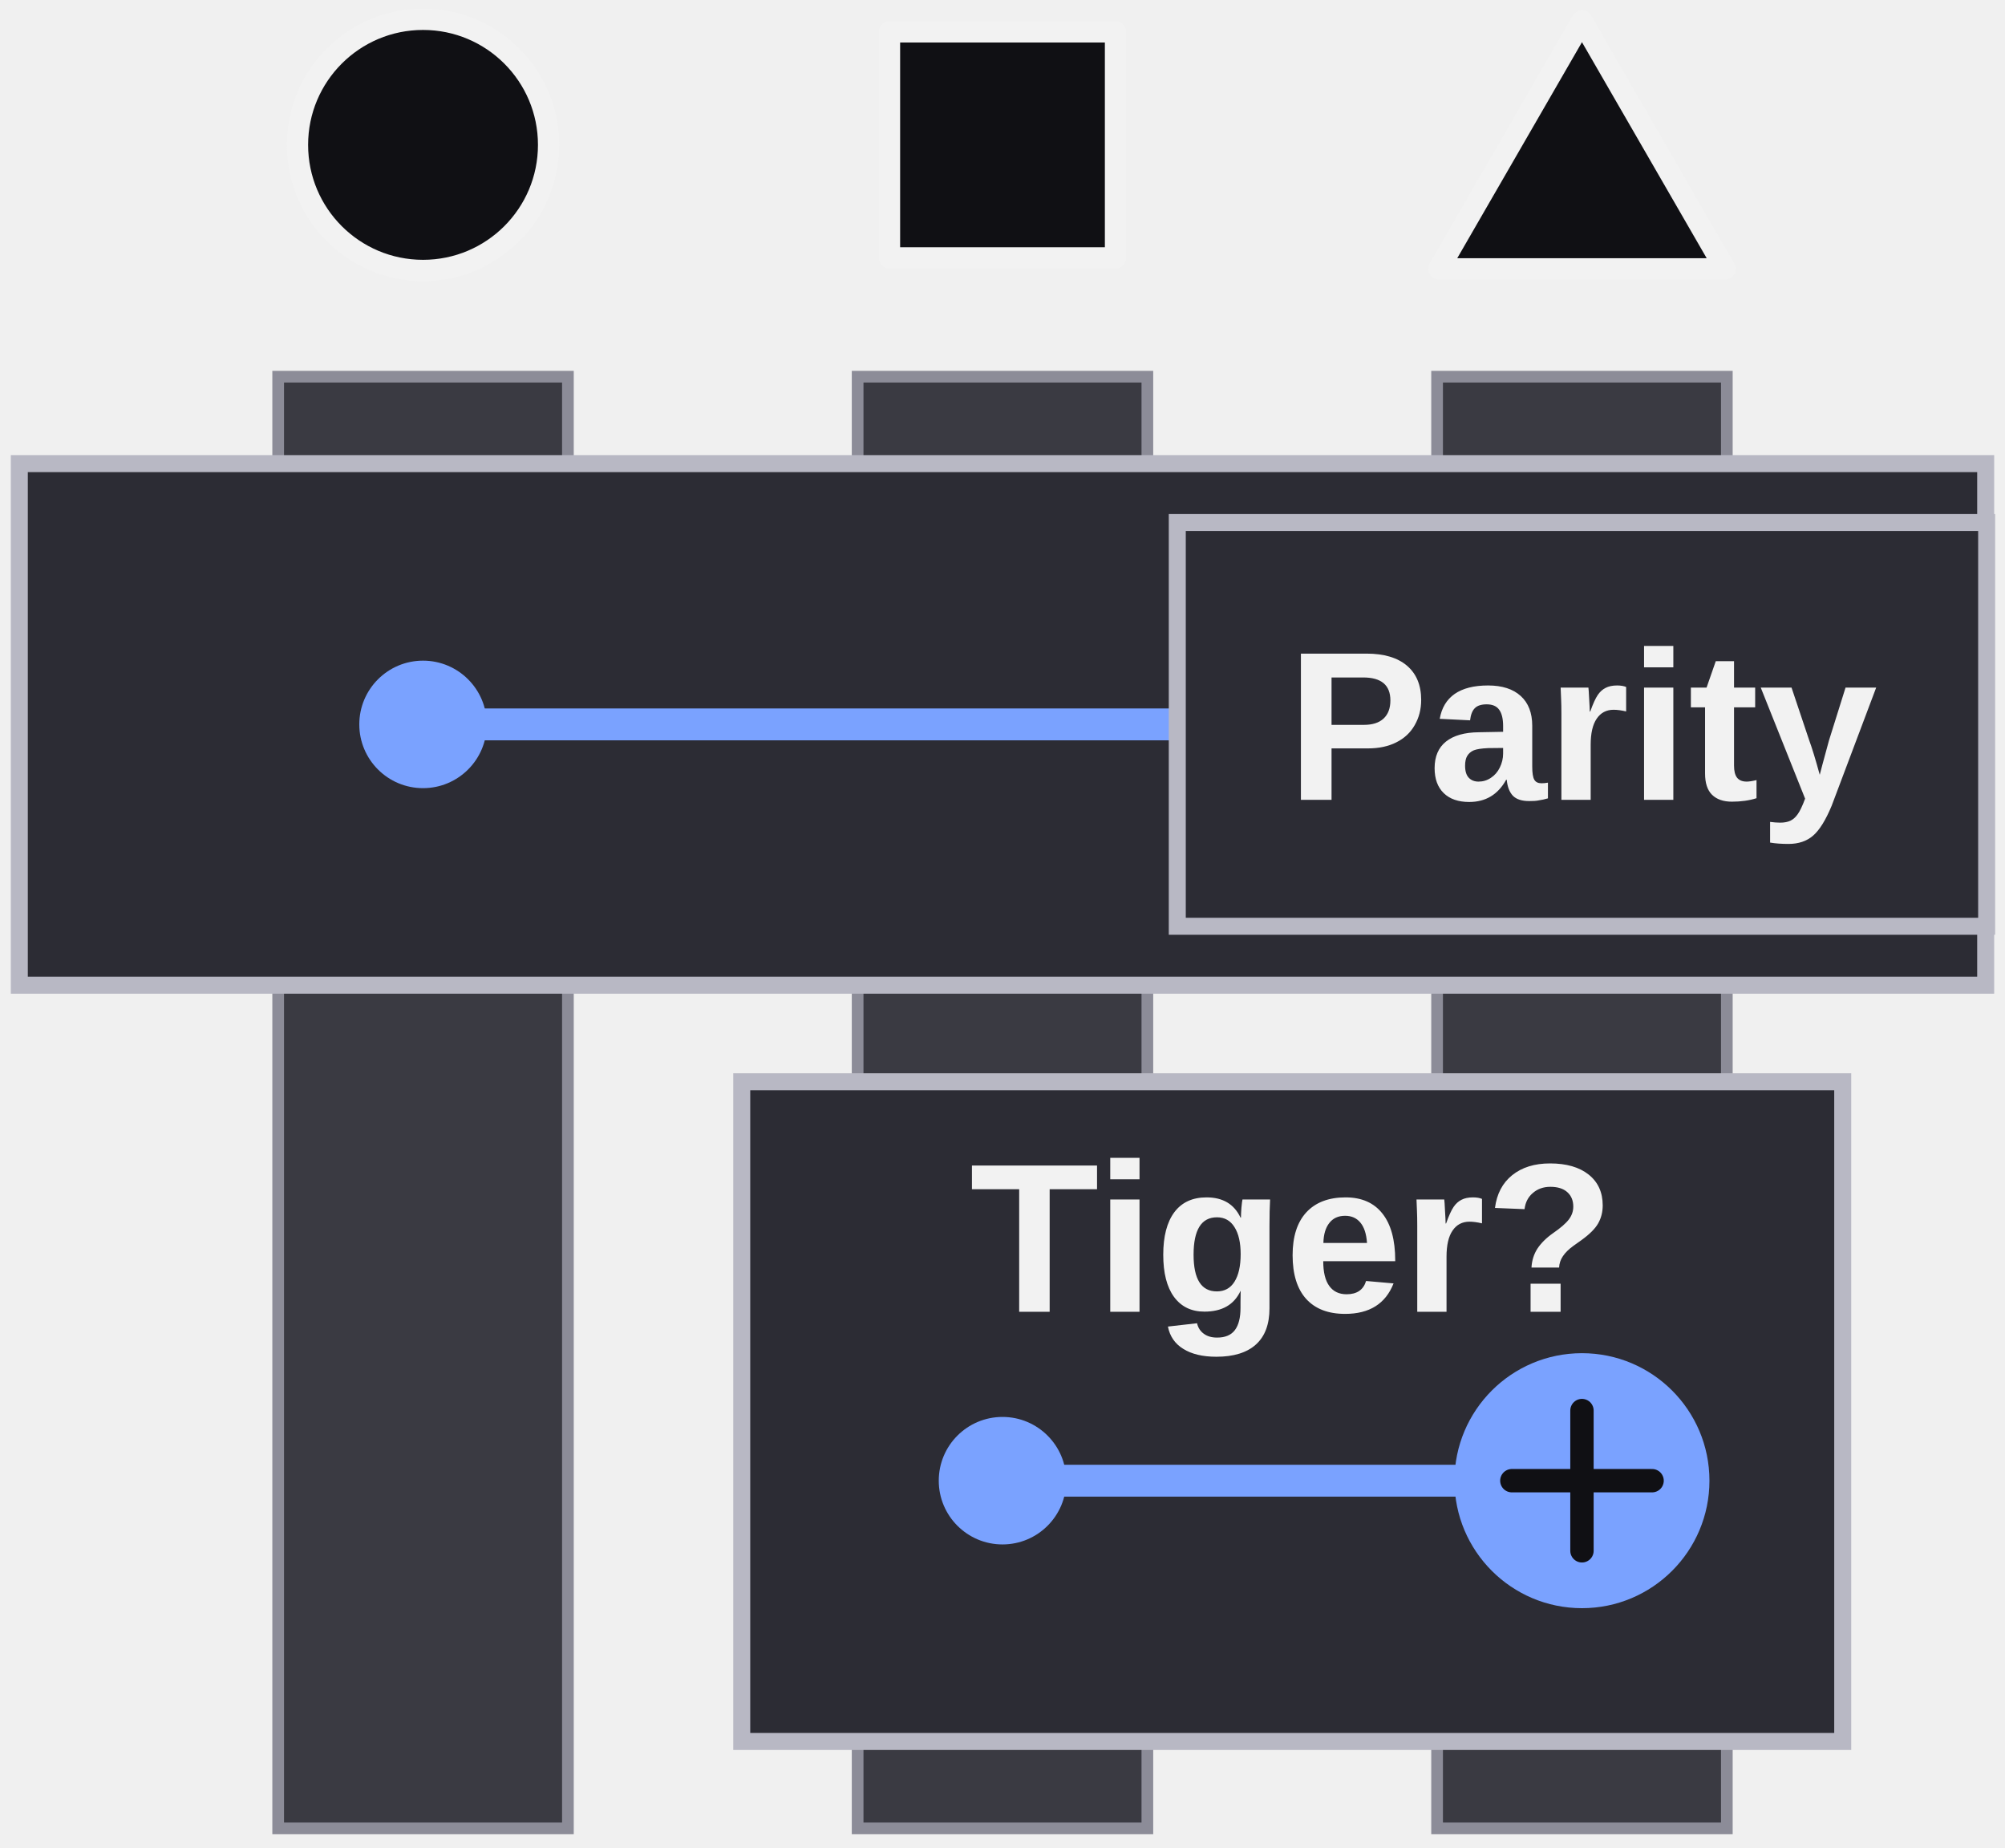
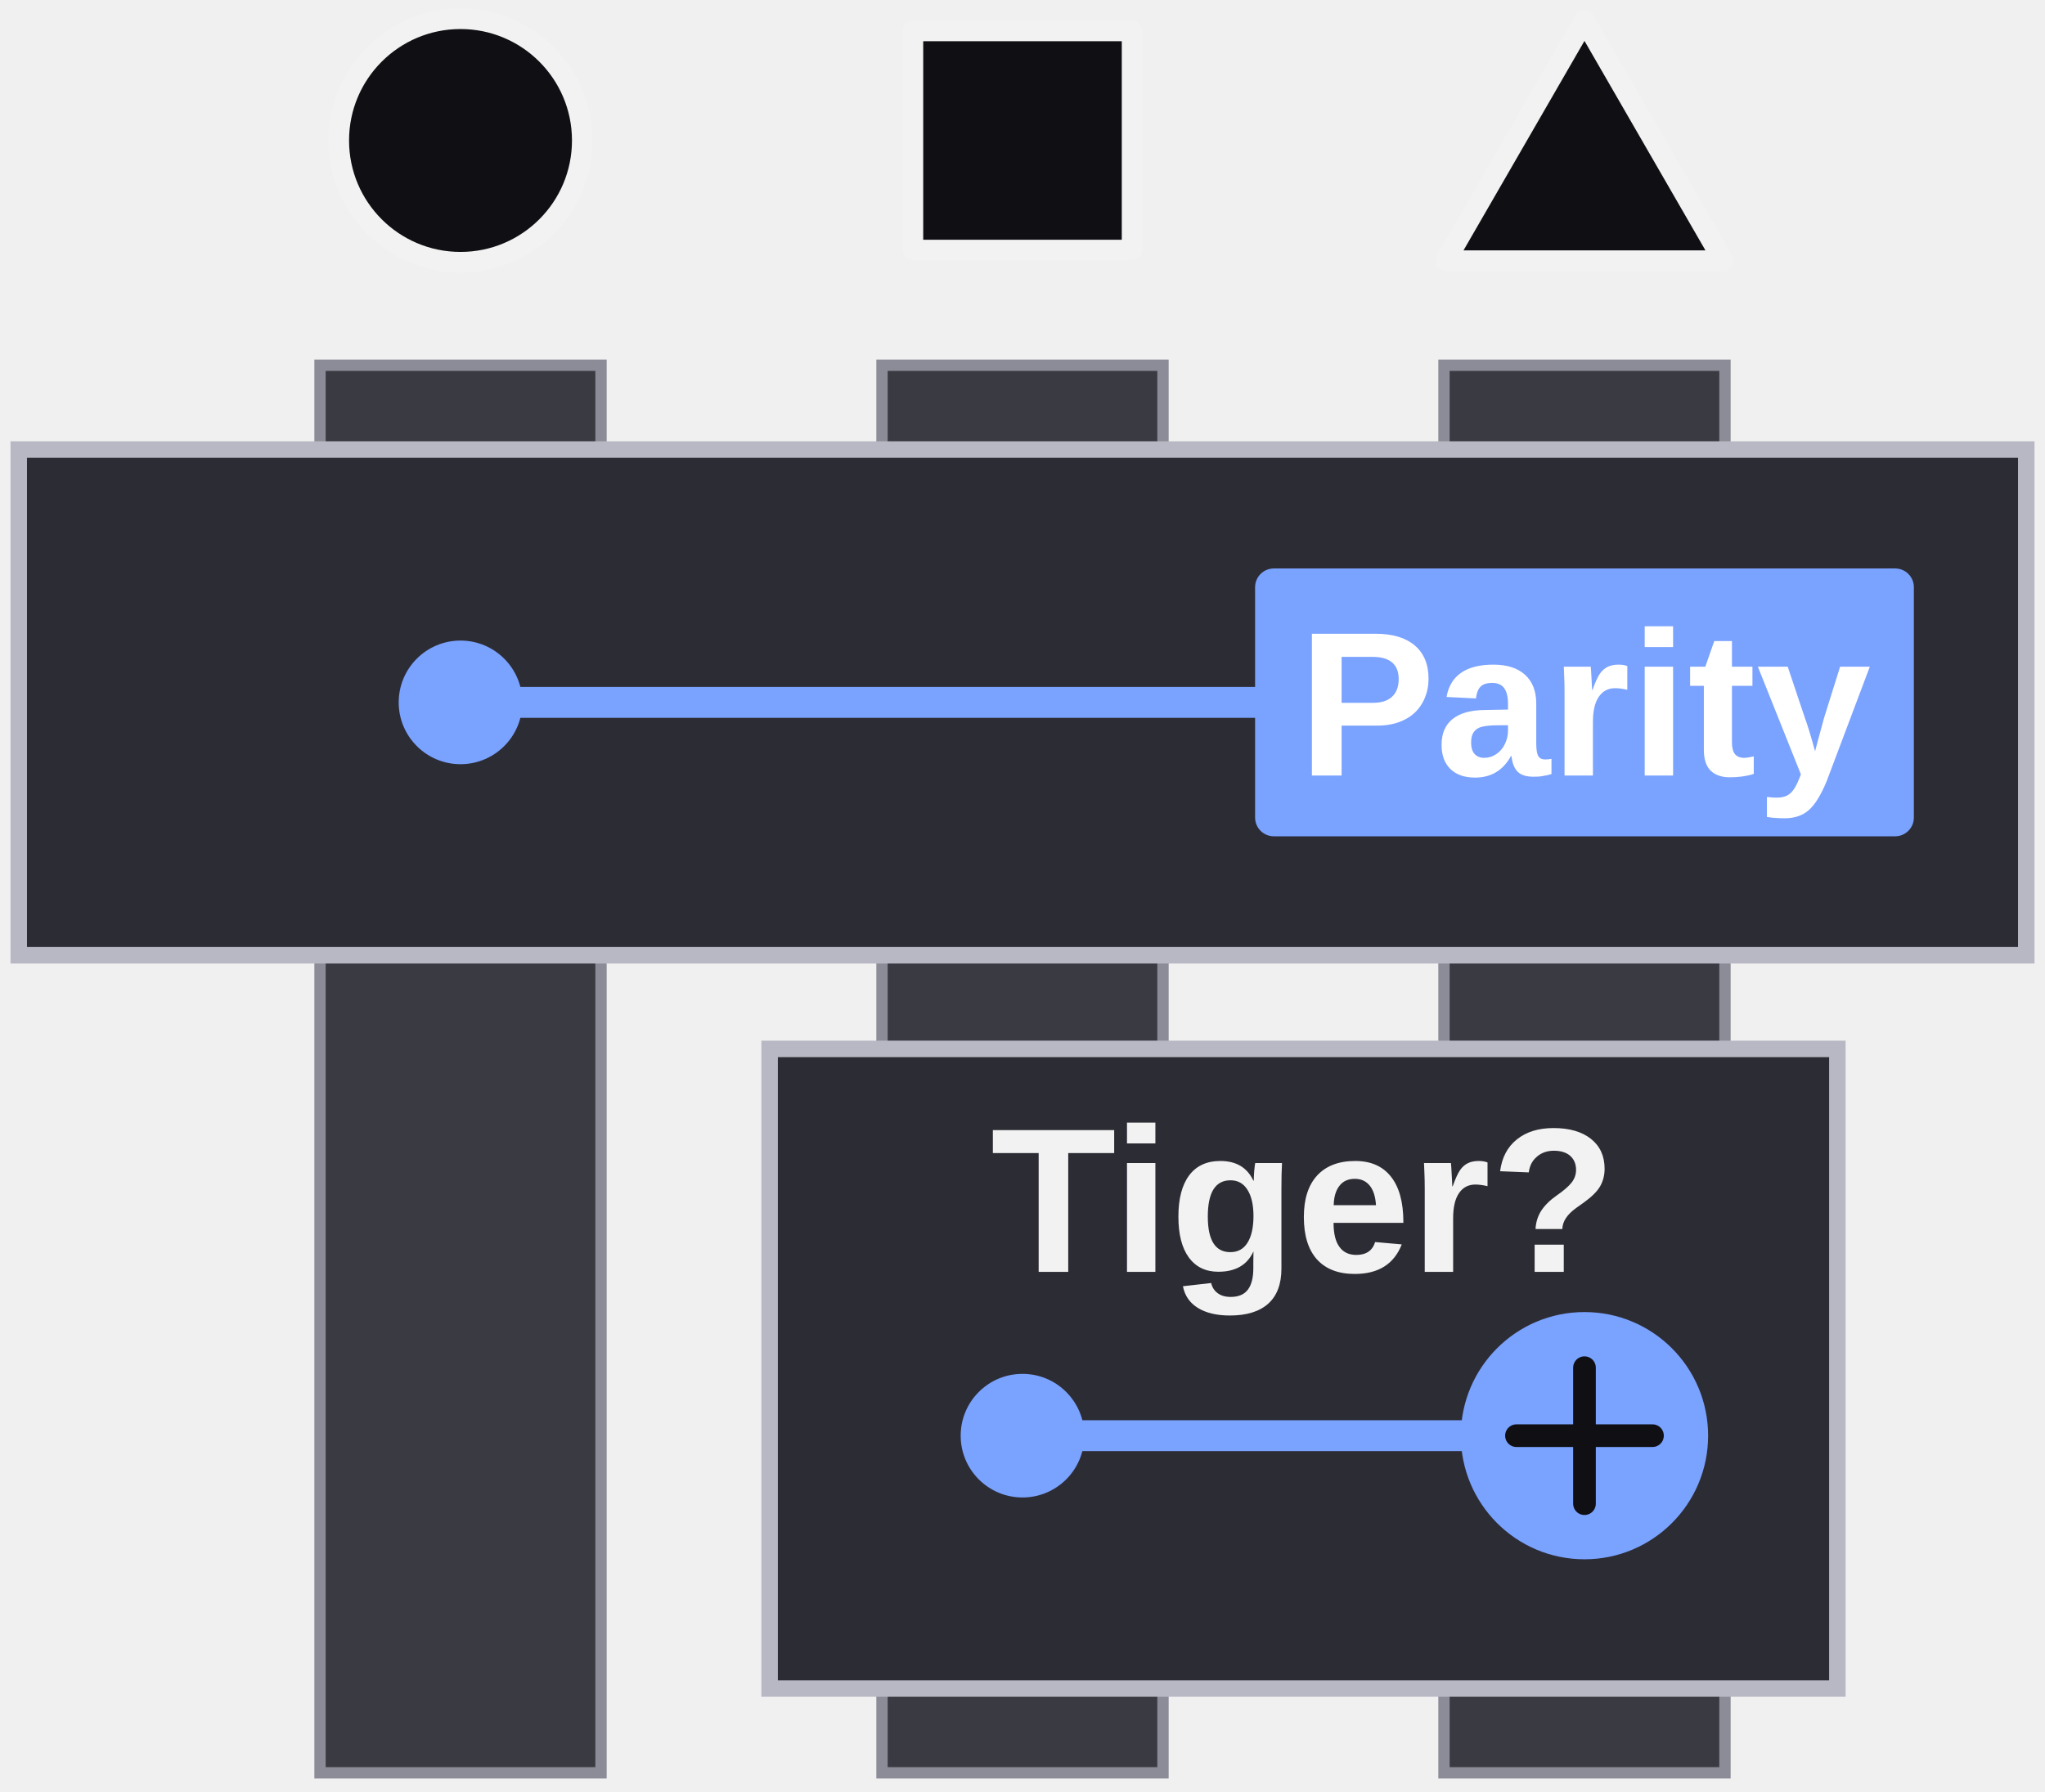
- <svg xmlns="http://www.w3.org/2000/svg" viewBox="-43.803 -2 207.606 191.3" width="207.606" height="191.3" shape-rendering="geometricPrecision">
+ <svg xmlns="http://www.w3.org/2000/svg" viewBox="-49.167 -2 218.335 191.3" width="218.335" height="191.3" shape-rendering="geometricPrecision">
  <g>
    <g data-key="pipe:1:n0">
      <rect x="-15" y="37" width="30" height="9" fill="#3a3a42" stroke="#8c8c98" stroke-width="1.21" />
    </g>
    <g data-key="pipe:1:controlled@1-3#0">
      <rect x="-15" y="100" width="30" height="87.3" fill="#3a3a42" stroke="#8c8c98" stroke-width="1.21" />
    </g>
    <g data-key="pipe:2:n0">
      <rect x="45" y="37" width="30" height="9" fill="#3a3a42" stroke="#8c8c98" stroke-width="1.21" />
    </g>
    <g data-key="pipe:2:controlled@1-3#0">
      <rect x="45" y="100" width="30" height="10" fill="#3a3a42" stroke="#8c8c98" stroke-width="1.21" />
    </g>
    <g data-key="pipe:2:controlled@2-3#0">
      <rect x="45" y="178.3" width="30" height="9" fill="#3a3a42" stroke="#8c8c98" stroke-width="1.21" />
    </g>
    <g data-key="pipe:3:n0">
      <rect x="105" y="37" width="30" height="9" fill="#3a3a42" stroke="#8c8c98" stroke-width="1.21" />
    </g>
    <g data-key="pipe:3:controlled@1-3#0">
      <rect x="105" y="100" width="30" height="10" fill="#3a3a42" stroke="#8c8c98" stroke-width="1.21" />
    </g>
    <g data-key="pipe:3:controlled@2-3#0">
      <rect x="105" y="178.3" width="30" height="9" fill="#3a3a42" stroke="#8c8c98" stroke-width="1.21" />
    </g>
    <g data-key="controlled@1-3#0">
-       <rect x="-41.803" y="46" width="203.606" height="54" fill="#2c2c34" stroke="#b8b8c4" stroke-width="1.76" />
+       <rect x="-47.167" y="46" width="214.335" height="54" fill="#2c2c34" stroke="#b8b8c4" stroke-width="1.76" />
    </g>
    <g data-key="controlled@2-3#0">
      <rect x="33" y="110" width="114" height="68.3" fill="#2c2c34" stroke="#b8b8c4" stroke-width="1.76" />
    </g>
    <g transform="translate(0 13)">
      <path d="M-13 0A13 13 0 1 0 13 0A13 13 0 1 0 -13 0Z" fill="#101014" stroke="#f2f2f2" stroke-width="2.2" stroke-linejoin="round" />
    </g>
    <g transform="translate(60 13)">
      <path d="M-11.7 -11.7L11.7 -11.7L11.7 11.7L-11.7 11.7Z" fill="#101014" stroke="#f2f2f2" stroke-width="2.2" stroke-linejoin="round" />
    </g>
    <g transform="translate(120 13)">
      <path d="M0 -12.834L14.82 12.834L-14.82 12.834Z" fill="#101014" stroke="#f2f2f2" stroke-width="2.2" stroke-linejoin="round" />
    </g>
    <g data-key="controlled@1-3#0">
-       <line x1="0" y1="73" x2="78.097" y2="73" stroke="#7aa2ff" stroke-width="3.3" stroke-linecap="round" />
+       <line x1="0" y1="73" x2="84.833" y2="73" stroke="#7aa2ff" stroke-width="3.3" stroke-linecap="round" />
    </g>
    <g data-key="controlled@1-3#0">
      <circle cx="0" cy="73" r="6.6" fill="#7aa2ff" />
    </g>
    <g data-key="controlled@1-3#0">
-       <rect x="78.097" y="52.1" width="83.806" height="41.8" fill="#2c2c34" stroke="#b8b8c4" stroke-width="1.76" />
-       <text x="120" y="80.81" text-anchor="middle" font-family="ui-sans-serif, system-ui, -apple-system, 'Helvetica Neue', Arial, sans-serif" font-size="22" font-weight="600" fill="#f2f2f2">Parity</text>
+       <rect x="84.833" y="58.7" width="70.335" height="28.6" rx="2" fill="#7aa2ff" />
+       <text x="120" y="80.81" text-anchor="middle" font-family="ui-sans-serif, system-ui, -apple-system, 'Helvetica Neue', Arial, sans-serif" font-size="22" font-weight="700" fill="#ffffff">Parity</text>
    </g>
    <g data-key="controlled@2-3#0">
      <line x1="60" y1="151.3" x2="120" y2="151.3" stroke="#7aa2ff" stroke-width="3.3" stroke-linecap="round" />
    </g>
    <g data-key="controlled@2-3#0">
      <circle cx="60" cy="151.3" r="6.6" fill="#7aa2ff" />
    </g>
    <g data-key="controlled@2-3#0">
      <circle cx="120" cy="151.3" r="13.2" fill="#7aa2ff" />
      <line x1="112.74" y1="151.3" x2="127.26" y2="151.3" stroke="#101014" stroke-width="2.42" stroke-linecap="round" />
      <line x1="120" y1="144.04" x2="120" y2="158.56" stroke="#101014" stroke-width="2.42" stroke-linecap="round" />
    </g>
    <g data-key="controlled@2-3#0">
      <text x="90" y="133.81" text-anchor="middle" font-family="ui-sans-serif, system-ui, -apple-system, 'Helvetica Neue', Arial, sans-serif" font-size="22" font-weight="600" fill="#f2f2f2">Tiger?</text>
    </g>
  </g>
</svg>
